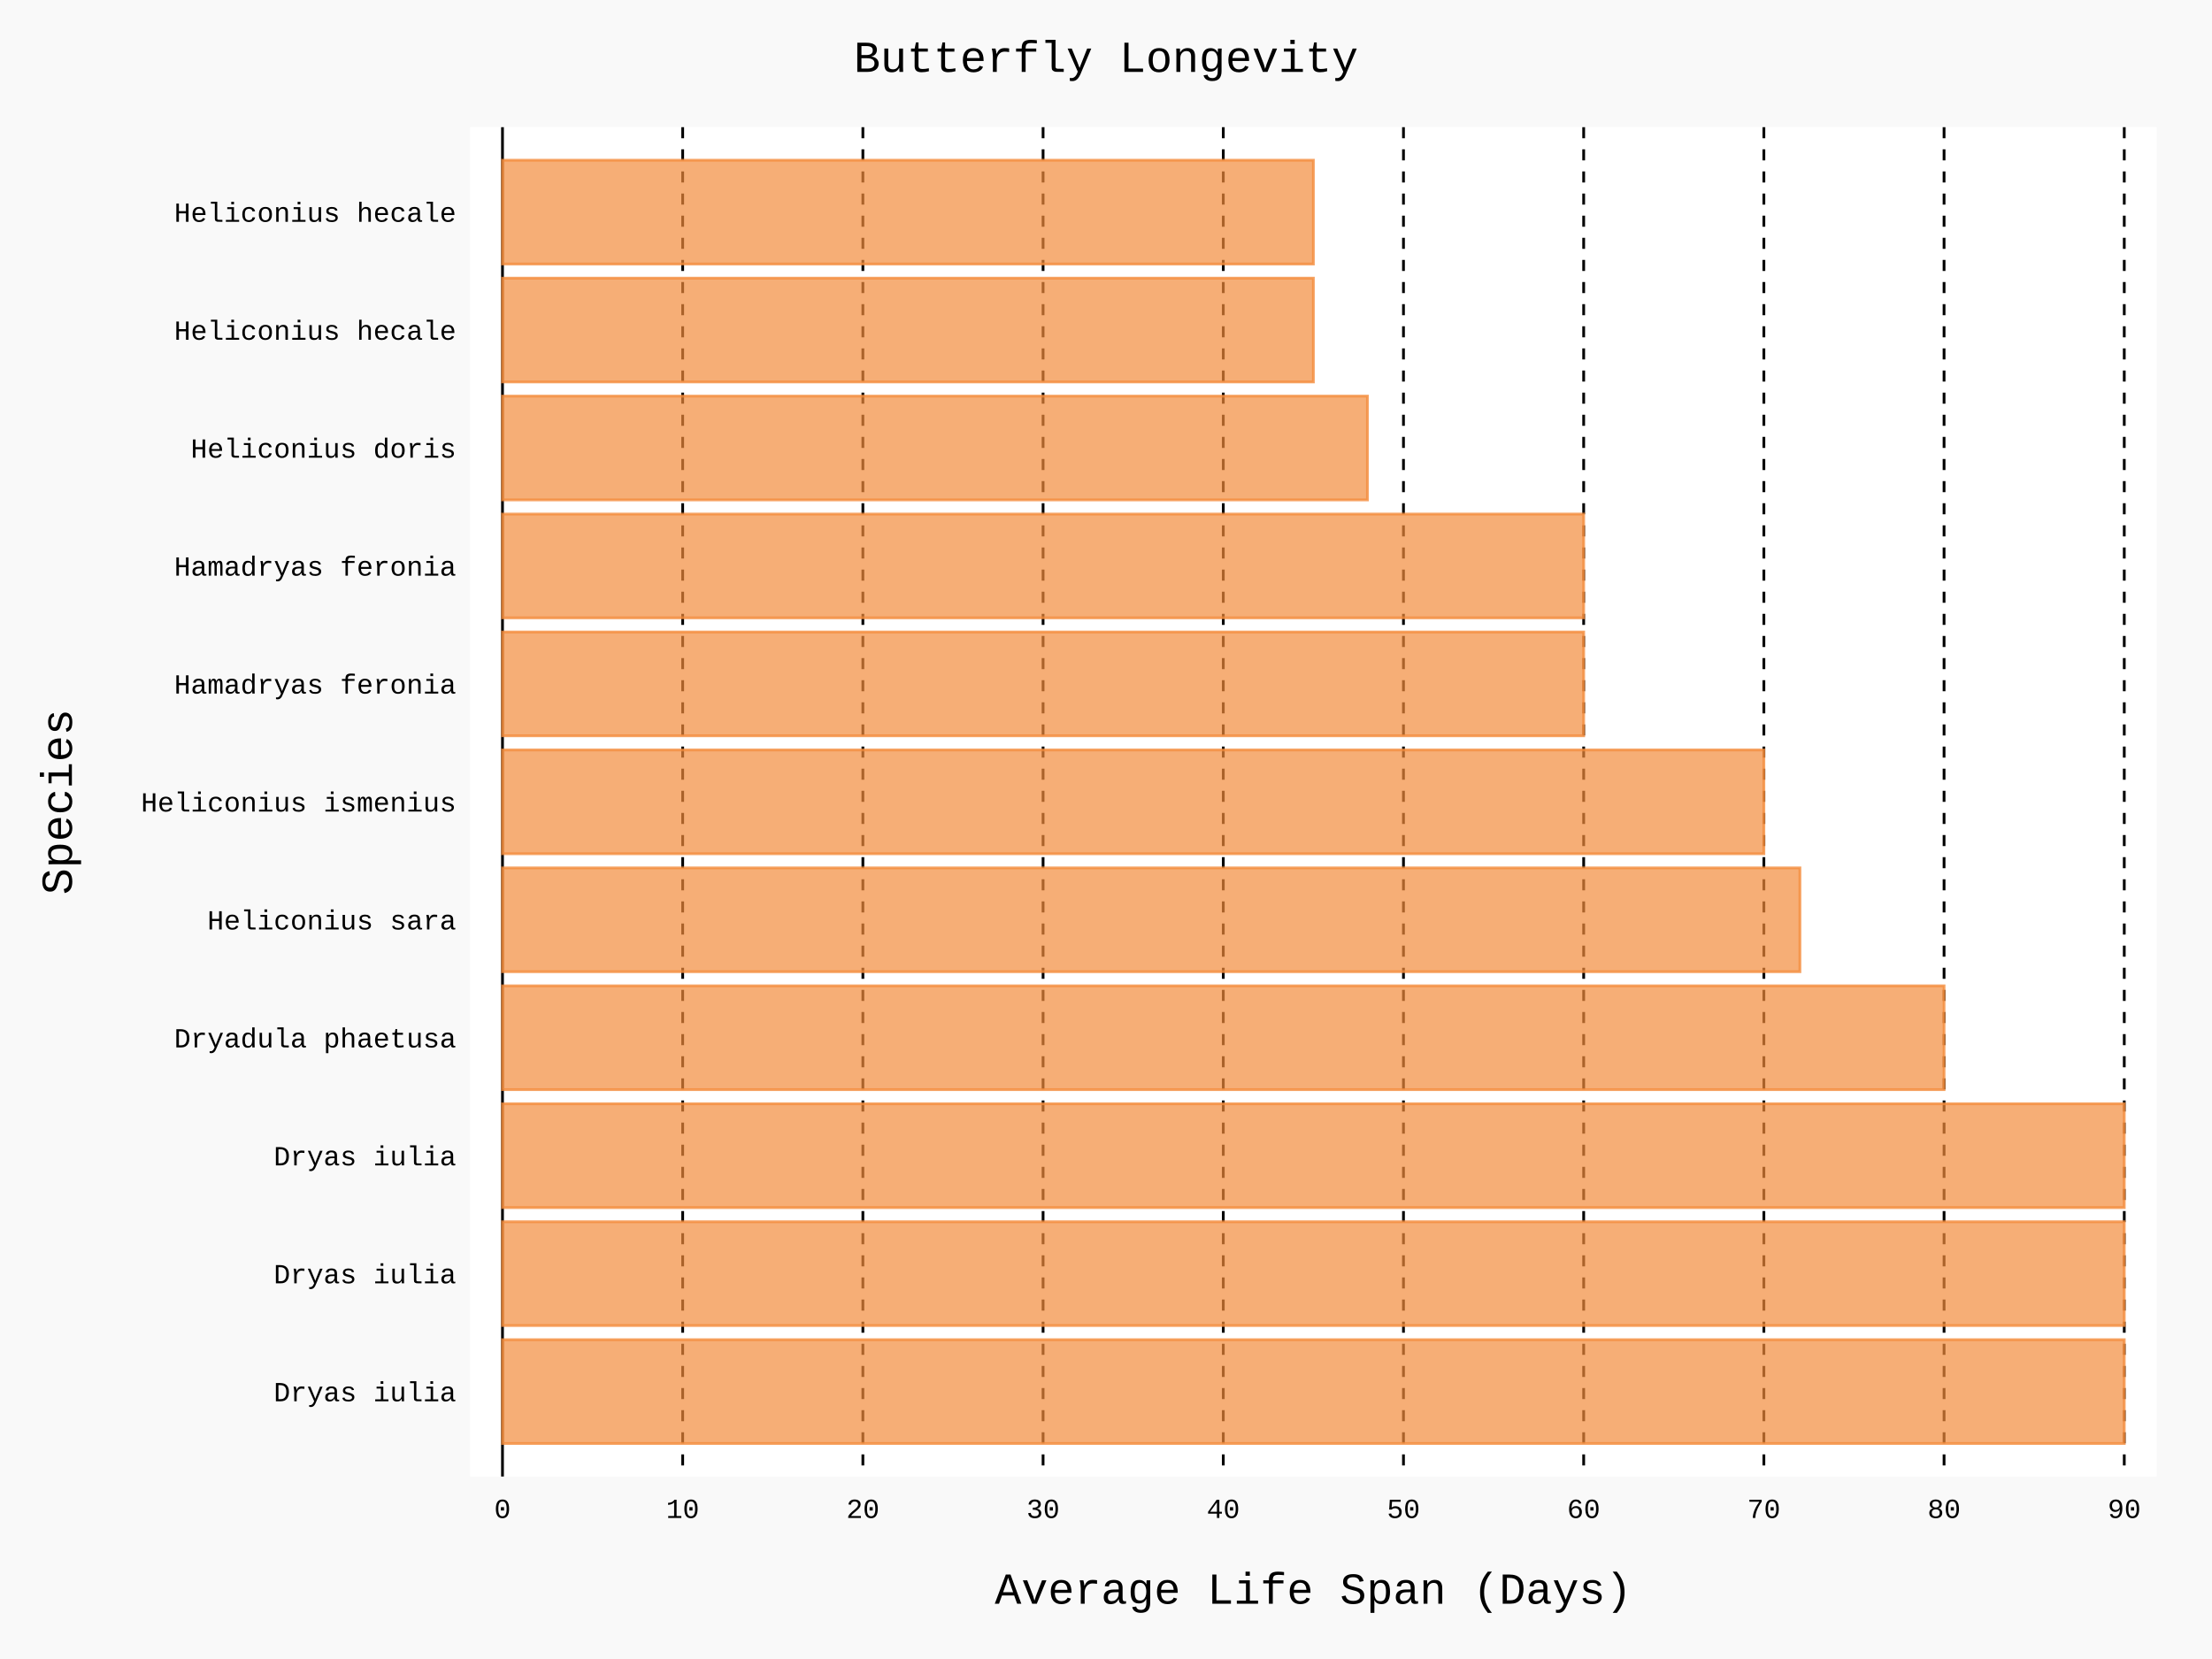
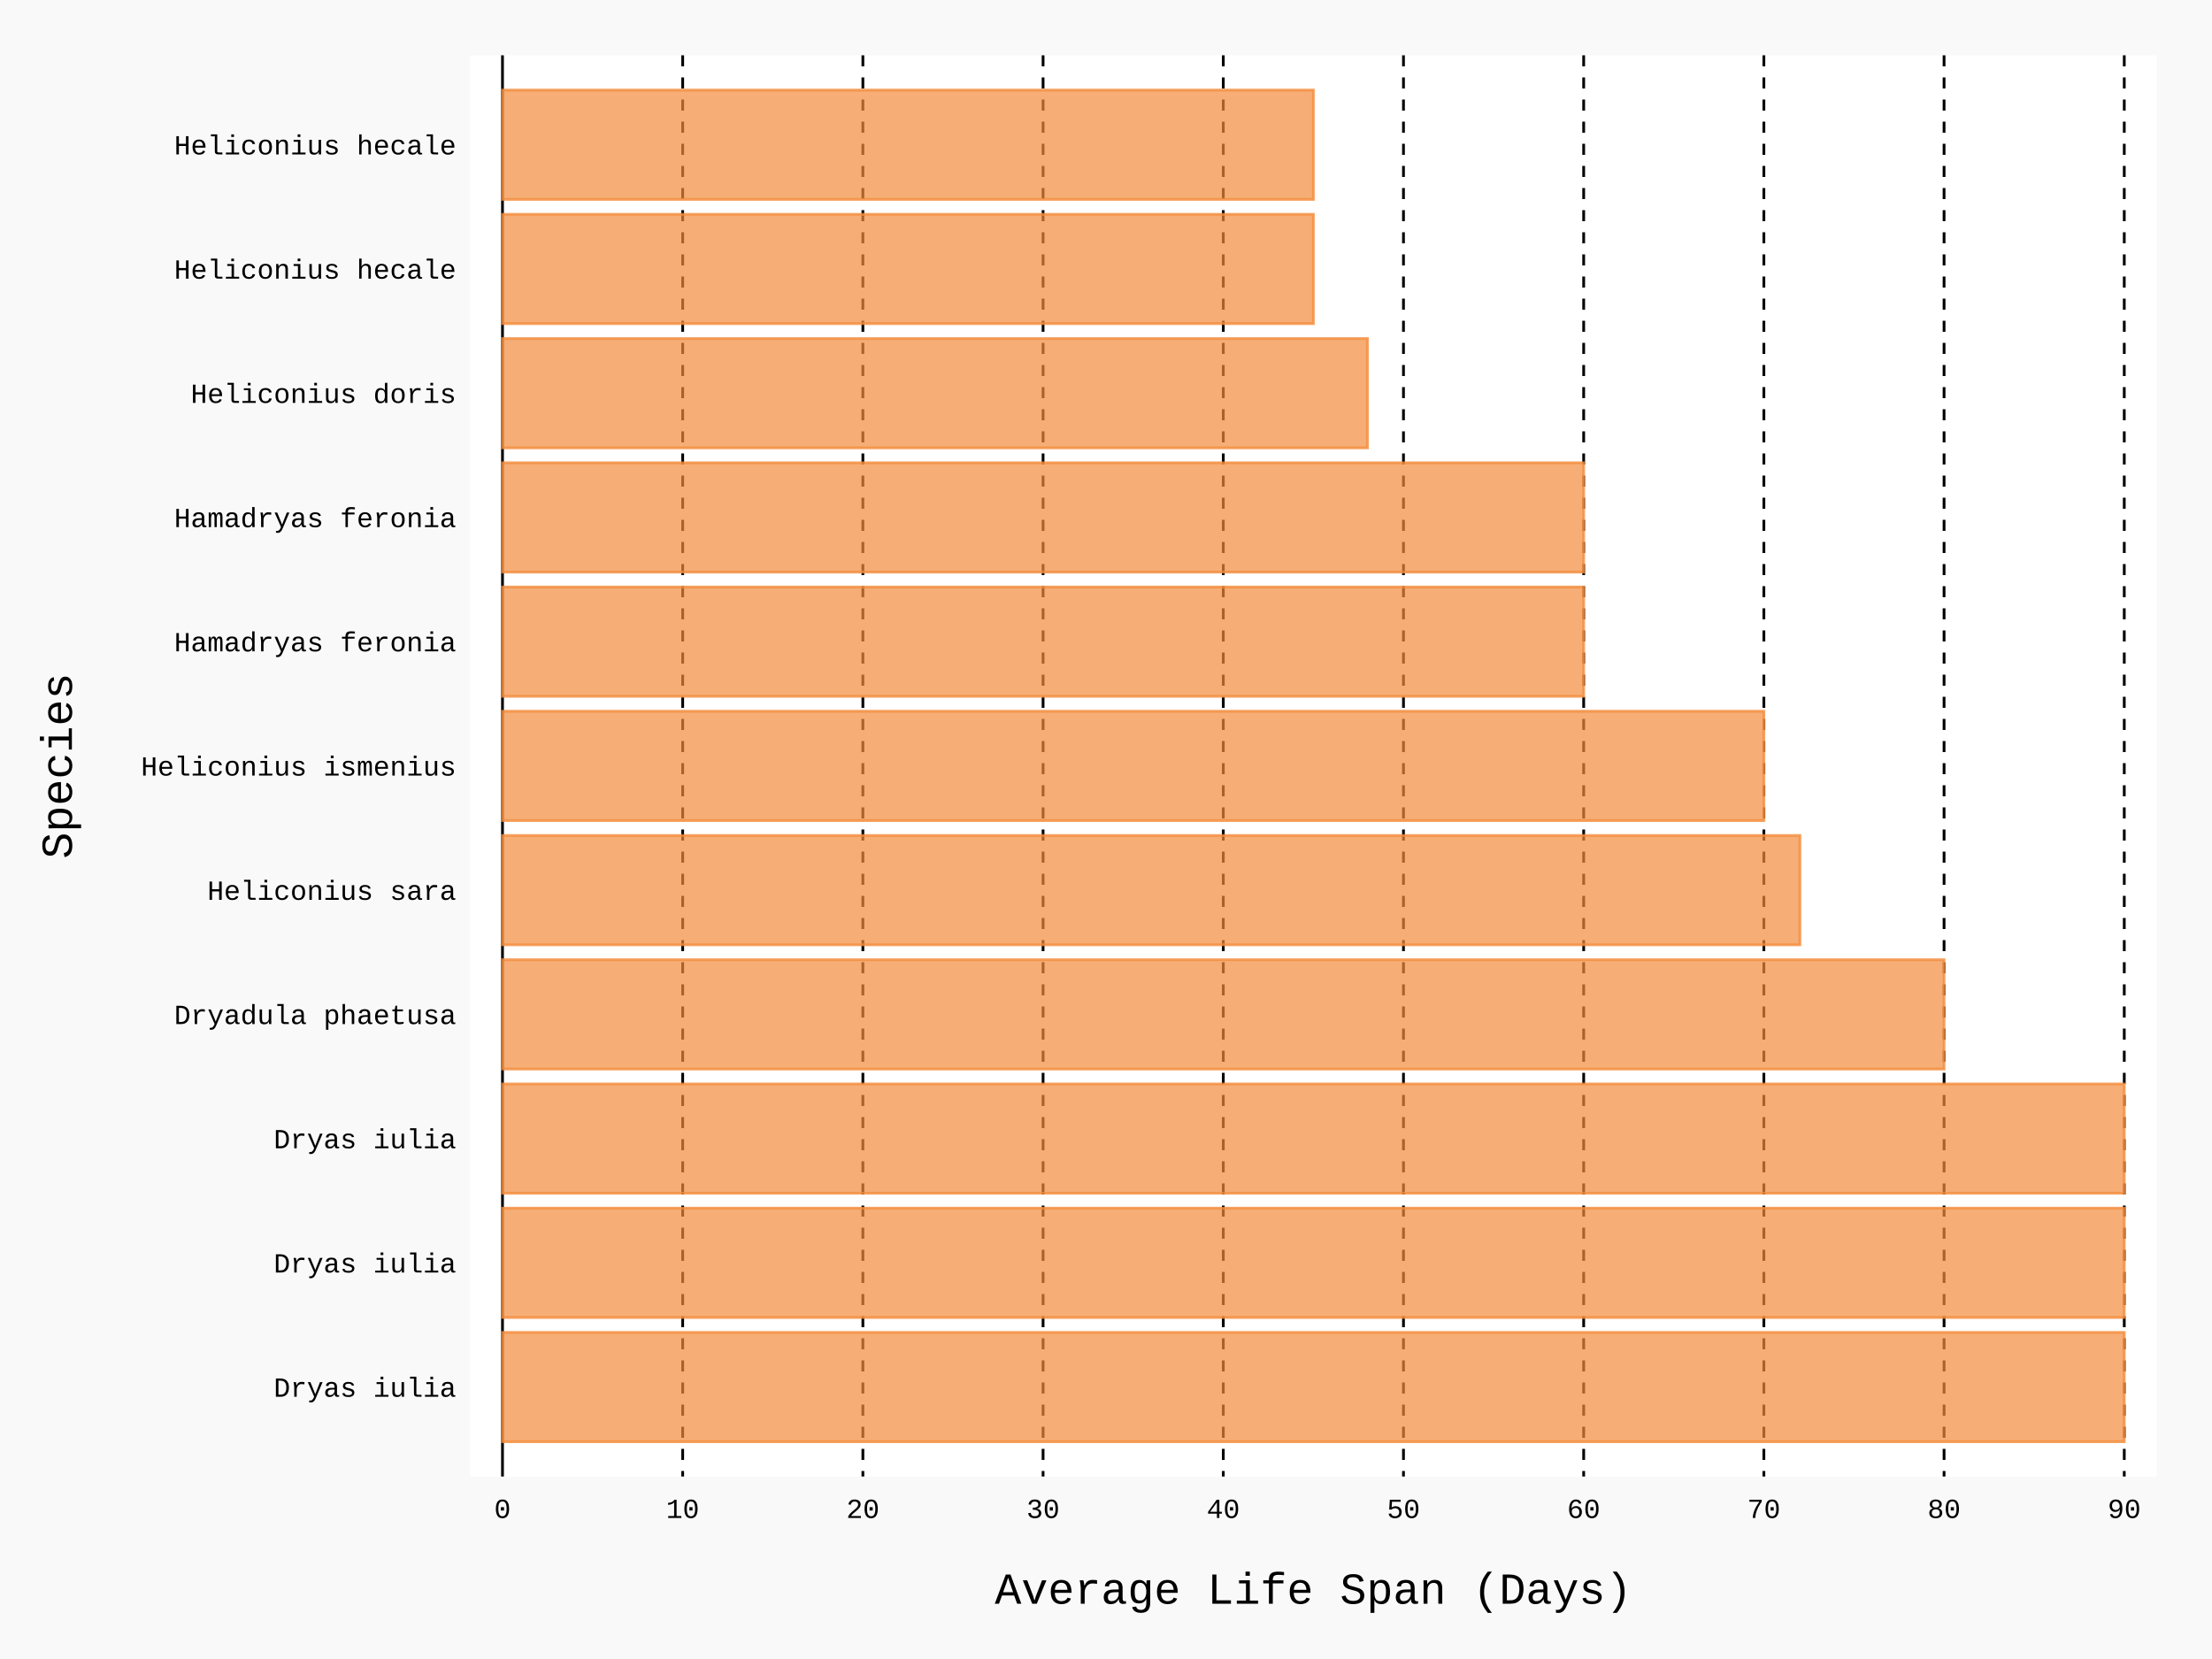
- <svg xmlns="http://www.w3.org/2000/svg" id="chart-f77785ee-2991-4a4d-b419-73450f03cdf5" class="pygal-chart" viewBox="0 0 800 600">
+ <svg xmlns="http://www.w3.org/2000/svg" id="chart-a73a5c95-25e9-4cd2-8790-7ba1981d1da8" class="pygal-chart" viewBox="0 0 800 600">
  <defs>
-     <style type="text/css">#chart-f77785ee-2991-4a4d-b419-73450f03cdf5{-webkit-user-select:none;-webkit-font-smoothing:antialiased;font-family:Consolas,"Liberation Mono",Menlo,Courier,monospace}#chart-f77785ee-2991-4a4d-b419-73450f03cdf5 .title{font-family:Consolas,"Liberation Mono",Menlo,Courier,monospace;font-size:16px}#chart-f77785ee-2991-4a4d-b419-73450f03cdf5 .legends .legend text{font-family:Consolas,"Liberation Mono",Menlo,Courier,monospace;font-size:14px}#chart-f77785ee-2991-4a4d-b419-73450f03cdf5 .axis text{font-family:Consolas,"Liberation Mono",Menlo,Courier,monospace;font-size:10px}#chart-f77785ee-2991-4a4d-b419-73450f03cdf5 .axis text.major{font-family:Consolas,"Liberation Mono",Menlo,Courier,monospace;font-size:10px}#chart-f77785ee-2991-4a4d-b419-73450f03cdf5 .text-overlay text.value{font-family:Consolas,"Liberation Mono",Menlo,Courier,monospace;font-size:16px}#chart-f77785ee-2991-4a4d-b419-73450f03cdf5 .text-overlay text.label{font-family:Consolas,"Liberation Mono",Menlo,Courier,monospace;font-size:10px}#chart-f77785ee-2991-4a4d-b419-73450f03cdf5 .tooltip{font-family:Consolas,"Liberation Mono",Menlo,Courier,monospace;font-size:14px}#chart-f77785ee-2991-4a4d-b419-73450f03cdf5 text.no_data{font-family:Consolas,"Liberation Mono",Menlo,Courier,monospace;font-size:64px}
- #chart-f77785ee-2991-4a4d-b419-73450f03cdf5{background-color:rgba(249,249,249,1)}#chart-f77785ee-2991-4a4d-b419-73450f03cdf5 path,#chart-f77785ee-2991-4a4d-b419-73450f03cdf5 line,#chart-f77785ee-2991-4a4d-b419-73450f03cdf5 rect,#chart-f77785ee-2991-4a4d-b419-73450f03cdf5 circle{-webkit-transition:150ms;-moz-transition:150ms;transition:150ms}#chart-f77785ee-2991-4a4d-b419-73450f03cdf5 .graph &gt; .background{fill:rgba(249,249,249,1)}#chart-f77785ee-2991-4a4d-b419-73450f03cdf5 .plot &gt; .background{fill:rgba(255,255,255,1)}#chart-f77785ee-2991-4a4d-b419-73450f03cdf5 .graph{fill:black}#chart-f77785ee-2991-4a4d-b419-73450f03cdf5 text.no_data{fill:black}#chart-f77785ee-2991-4a4d-b419-73450f03cdf5 .title{fill:black}#chart-f77785ee-2991-4a4d-b419-73450f03cdf5 .legends .legend text{fill:black}#chart-f77785ee-2991-4a4d-b419-73450f03cdf5 .legends .legend:hover text{fill:black}#chart-f77785ee-2991-4a4d-b419-73450f03cdf5 .axis .line{stroke:black}#chart-f77785ee-2991-4a4d-b419-73450f03cdf5 .axis .guide.line{stroke:black}#chart-f77785ee-2991-4a4d-b419-73450f03cdf5 .axis .major.line{stroke:black}#chart-f77785ee-2991-4a4d-b419-73450f03cdf5 .axis text.major{fill:black}#chart-f77785ee-2991-4a4d-b419-73450f03cdf5 .axis.y .guides:hover .guide.line,#chart-f77785ee-2991-4a4d-b419-73450f03cdf5 .line-graph .axis.x .guides:hover .guide.line,#chart-f77785ee-2991-4a4d-b419-73450f03cdf5 .stackedline-graph .axis.x .guides:hover .guide.line,#chart-f77785ee-2991-4a4d-b419-73450f03cdf5 .xy-graph .axis.x .guides:hover .guide.line{stroke:black}#chart-f77785ee-2991-4a4d-b419-73450f03cdf5 .axis .guides:hover text{fill:black}#chart-f77785ee-2991-4a4d-b419-73450f03cdf5 .reactive{fill-opacity:.7;stroke-opacity:.8}#chart-f77785ee-2991-4a4d-b419-73450f03cdf5 .ci{stroke:black}#chart-f77785ee-2991-4a4d-b419-73450f03cdf5 .reactive.active,#chart-f77785ee-2991-4a4d-b419-73450f03cdf5 .active .reactive{fill-opacity:.8;stroke-opacity:.9;stroke-width:4}#chart-f77785ee-2991-4a4d-b419-73450f03cdf5 .ci .reactive.active{stroke-width:1.5}#chart-f77785ee-2991-4a4d-b419-73450f03cdf5 .series text{fill:black}#chart-f77785ee-2991-4a4d-b419-73450f03cdf5 .tooltip rect{fill:rgba(255,255,255,1);stroke:black;-webkit-transition:opacity 150ms;-moz-transition:opacity 150ms;transition:opacity 150ms}#chart-f77785ee-2991-4a4d-b419-73450f03cdf5 .tooltip .label{fill:black}#chart-f77785ee-2991-4a4d-b419-73450f03cdf5 .tooltip .label{fill:black}#chart-f77785ee-2991-4a4d-b419-73450f03cdf5 .tooltip .legend{font-size:.8em;fill:black}#chart-f77785ee-2991-4a4d-b419-73450f03cdf5 .tooltip .x_label{font-size:.6em;fill:black}#chart-f77785ee-2991-4a4d-b419-73450f03cdf5 .tooltip .xlink{font-size:.5em;text-decoration:underline}#chart-f77785ee-2991-4a4d-b419-73450f03cdf5 .tooltip .value{font-size:1.5em}#chart-f77785ee-2991-4a4d-b419-73450f03cdf5 .bound{font-size:.5em}#chart-f77785ee-2991-4a4d-b419-73450f03cdf5 .max-value{font-size:.75em;fill:black}#chart-f77785ee-2991-4a4d-b419-73450f03cdf5 .map-element{fill:rgba(255,255,255,1);stroke:black !important}#chart-f77785ee-2991-4a4d-b419-73450f03cdf5 .map-element .reactive{fill-opacity:inherit;stroke-opacity:inherit}#chart-f77785ee-2991-4a4d-b419-73450f03cdf5 .color-0,#chart-f77785ee-2991-4a4d-b419-73450f03cdf5 .color-0 a:visited{stroke:#F38C3C;fill:#F38C3C}#chart-f77785ee-2991-4a4d-b419-73450f03cdf5 .text-overlay .color-0 text{fill:black}
- #chart-f77785ee-2991-4a4d-b419-73450f03cdf5 text.no_data{text-anchor:middle}#chart-f77785ee-2991-4a4d-b419-73450f03cdf5 .guide.line{fill:none}#chart-f77785ee-2991-4a4d-b419-73450f03cdf5 .centered{text-anchor:middle}#chart-f77785ee-2991-4a4d-b419-73450f03cdf5 .title{text-anchor:middle}#chart-f77785ee-2991-4a4d-b419-73450f03cdf5 .legends .legend text{fill-opacity:1}#chart-f77785ee-2991-4a4d-b419-73450f03cdf5 .axis.x text{text-anchor:middle}#chart-f77785ee-2991-4a4d-b419-73450f03cdf5 .axis.x:not(.web) text[transform]{text-anchor:start}#chart-f77785ee-2991-4a4d-b419-73450f03cdf5 .axis.x:not(.web) text[transform].backwards{text-anchor:end}#chart-f77785ee-2991-4a4d-b419-73450f03cdf5 .axis.y text{text-anchor:end}#chart-f77785ee-2991-4a4d-b419-73450f03cdf5 .axis.y text[transform].backwards{text-anchor:start}#chart-f77785ee-2991-4a4d-b419-73450f03cdf5 .axis.y2 text{text-anchor:start}#chart-f77785ee-2991-4a4d-b419-73450f03cdf5 .axis.y2 text[transform].backwards{text-anchor:end}#chart-f77785ee-2991-4a4d-b419-73450f03cdf5 .axis .guide.line{stroke-dasharray:4,4}#chart-f77785ee-2991-4a4d-b419-73450f03cdf5 .axis .major.guide.line{stroke-dasharray:4,4}#chart-f77785ee-2991-4a4d-b419-73450f03cdf5 .horizontal .axis.y .guide.line,#chart-f77785ee-2991-4a4d-b419-73450f03cdf5 .horizontal .axis.y2 .guide.line,#chart-f77785ee-2991-4a4d-b419-73450f03cdf5 .vertical .axis.x .guide.line{opacity:0}#chart-f77785ee-2991-4a4d-b419-73450f03cdf5 .horizontal .axis.always_show .guide.line,#chart-f77785ee-2991-4a4d-b419-73450f03cdf5 .vertical .axis.always_show .guide.line{opacity:1 !important}#chart-f77785ee-2991-4a4d-b419-73450f03cdf5 .axis.y .guides:hover .guide.line,#chart-f77785ee-2991-4a4d-b419-73450f03cdf5 .axis.y2 .guides:hover .guide.line,#chart-f77785ee-2991-4a4d-b419-73450f03cdf5 .axis.x .guides:hover .guide.line{opacity:1}#chart-f77785ee-2991-4a4d-b419-73450f03cdf5 .axis .guides:hover text{opacity:1}#chart-f77785ee-2991-4a4d-b419-73450f03cdf5 .nofill{fill:none}#chart-f77785ee-2991-4a4d-b419-73450f03cdf5 .subtle-fill{fill-opacity:.2}#chart-f77785ee-2991-4a4d-b419-73450f03cdf5 .dot{stroke-width:1px;fill-opacity:1}#chart-f77785ee-2991-4a4d-b419-73450f03cdf5 .dot.active{stroke-width:5px}#chart-f77785ee-2991-4a4d-b419-73450f03cdf5 .dot.negative{fill:transparent}#chart-f77785ee-2991-4a4d-b419-73450f03cdf5 text,#chart-f77785ee-2991-4a4d-b419-73450f03cdf5 tspan{stroke:none !important}#chart-f77785ee-2991-4a4d-b419-73450f03cdf5 .series text.active{opacity:1}#chart-f77785ee-2991-4a4d-b419-73450f03cdf5 .tooltip rect{fill-opacity:.95;stroke-width:.5}#chart-f77785ee-2991-4a4d-b419-73450f03cdf5 .tooltip text{fill-opacity:1}#chart-f77785ee-2991-4a4d-b419-73450f03cdf5 .showable{visibility:hidden}#chart-f77785ee-2991-4a4d-b419-73450f03cdf5 .showable.shown{visibility:visible}#chart-f77785ee-2991-4a4d-b419-73450f03cdf5 .gauge-background{fill:rgba(229,229,229,1);stroke:none}#chart-f77785ee-2991-4a4d-b419-73450f03cdf5 .bg-lines{stroke:rgba(249,249,249,1);stroke-width:2px}</style>
+     <style type="text/css">#chart-a73a5c95-25e9-4cd2-8790-7ba1981d1da8{-webkit-user-select:none;-webkit-font-smoothing:antialiased;font-family:Consolas,"Liberation Mono",Menlo,Courier,monospace}#chart-a73a5c95-25e9-4cd2-8790-7ba1981d1da8 .title{font-family:Consolas,"Liberation Mono",Menlo,Courier,monospace;font-size:16px}#chart-a73a5c95-25e9-4cd2-8790-7ba1981d1da8 .legends .legend text{font-family:Consolas,"Liberation Mono",Menlo,Courier,monospace;font-size:14px}#chart-a73a5c95-25e9-4cd2-8790-7ba1981d1da8 .axis text{font-family:Consolas,"Liberation Mono",Menlo,Courier,monospace;font-size:10px}#chart-a73a5c95-25e9-4cd2-8790-7ba1981d1da8 .axis text.major{font-family:Consolas,"Liberation Mono",Menlo,Courier,monospace;font-size:10px}#chart-a73a5c95-25e9-4cd2-8790-7ba1981d1da8 .text-overlay text.value{font-family:Consolas,"Liberation Mono",Menlo,Courier,monospace;font-size:16px}#chart-a73a5c95-25e9-4cd2-8790-7ba1981d1da8 .text-overlay text.label{font-family:Consolas,"Liberation Mono",Menlo,Courier,monospace;font-size:10px}#chart-a73a5c95-25e9-4cd2-8790-7ba1981d1da8 .tooltip{font-family:Consolas,"Liberation Mono",Menlo,Courier,monospace;font-size:14px}#chart-a73a5c95-25e9-4cd2-8790-7ba1981d1da8 text.no_data{font-family:Consolas,"Liberation Mono",Menlo,Courier,monospace;font-size:64px}
+ #chart-a73a5c95-25e9-4cd2-8790-7ba1981d1da8{background-color:rgba(249,249,249,1)}#chart-a73a5c95-25e9-4cd2-8790-7ba1981d1da8 path,#chart-a73a5c95-25e9-4cd2-8790-7ba1981d1da8 line,#chart-a73a5c95-25e9-4cd2-8790-7ba1981d1da8 rect,#chart-a73a5c95-25e9-4cd2-8790-7ba1981d1da8 circle{-webkit-transition:150ms;-moz-transition:150ms;transition:150ms}#chart-a73a5c95-25e9-4cd2-8790-7ba1981d1da8 .graph &gt; .background{fill:rgba(249,249,249,1)}#chart-a73a5c95-25e9-4cd2-8790-7ba1981d1da8 .plot &gt; .background{fill:rgba(255,255,255,1)}#chart-a73a5c95-25e9-4cd2-8790-7ba1981d1da8 .graph{fill:black}#chart-a73a5c95-25e9-4cd2-8790-7ba1981d1da8 text.no_data{fill:black}#chart-a73a5c95-25e9-4cd2-8790-7ba1981d1da8 .title{fill:black}#chart-a73a5c95-25e9-4cd2-8790-7ba1981d1da8 .legends .legend text{fill:black}#chart-a73a5c95-25e9-4cd2-8790-7ba1981d1da8 .legends .legend:hover text{fill:black}#chart-a73a5c95-25e9-4cd2-8790-7ba1981d1da8 .axis .line{stroke:black}#chart-a73a5c95-25e9-4cd2-8790-7ba1981d1da8 .axis .guide.line{stroke:black}#chart-a73a5c95-25e9-4cd2-8790-7ba1981d1da8 .axis .major.line{stroke:black}#chart-a73a5c95-25e9-4cd2-8790-7ba1981d1da8 .axis text.major{fill:black}#chart-a73a5c95-25e9-4cd2-8790-7ba1981d1da8 .axis.y .guides:hover .guide.line,#chart-a73a5c95-25e9-4cd2-8790-7ba1981d1da8 .line-graph .axis.x .guides:hover .guide.line,#chart-a73a5c95-25e9-4cd2-8790-7ba1981d1da8 .stackedline-graph .axis.x .guides:hover .guide.line,#chart-a73a5c95-25e9-4cd2-8790-7ba1981d1da8 .xy-graph .axis.x .guides:hover .guide.line{stroke:black}#chart-a73a5c95-25e9-4cd2-8790-7ba1981d1da8 .axis .guides:hover text{fill:black}#chart-a73a5c95-25e9-4cd2-8790-7ba1981d1da8 .reactive{fill-opacity:.7;stroke-opacity:.8}#chart-a73a5c95-25e9-4cd2-8790-7ba1981d1da8 .ci{stroke:black}#chart-a73a5c95-25e9-4cd2-8790-7ba1981d1da8 .reactive.active,#chart-a73a5c95-25e9-4cd2-8790-7ba1981d1da8 .active .reactive{fill-opacity:.8;stroke-opacity:.9;stroke-width:4}#chart-a73a5c95-25e9-4cd2-8790-7ba1981d1da8 .ci .reactive.active{stroke-width:1.5}#chart-a73a5c95-25e9-4cd2-8790-7ba1981d1da8 .series text{fill:black}#chart-a73a5c95-25e9-4cd2-8790-7ba1981d1da8 .tooltip rect{fill:rgba(255,255,255,1);stroke:black;-webkit-transition:opacity 150ms;-moz-transition:opacity 150ms;transition:opacity 150ms}#chart-a73a5c95-25e9-4cd2-8790-7ba1981d1da8 .tooltip .label{fill:black}#chart-a73a5c95-25e9-4cd2-8790-7ba1981d1da8 .tooltip .label{fill:black}#chart-a73a5c95-25e9-4cd2-8790-7ba1981d1da8 .tooltip .legend{font-size:.8em;fill:black}#chart-a73a5c95-25e9-4cd2-8790-7ba1981d1da8 .tooltip .x_label{font-size:.6em;fill:black}#chart-a73a5c95-25e9-4cd2-8790-7ba1981d1da8 .tooltip .xlink{font-size:.5em;text-decoration:underline}#chart-a73a5c95-25e9-4cd2-8790-7ba1981d1da8 .tooltip .value{font-size:1.5em}#chart-a73a5c95-25e9-4cd2-8790-7ba1981d1da8 .bound{font-size:.5em}#chart-a73a5c95-25e9-4cd2-8790-7ba1981d1da8 .max-value{font-size:.75em;fill:black}#chart-a73a5c95-25e9-4cd2-8790-7ba1981d1da8 .map-element{fill:rgba(255,255,255,1);stroke:black !important}#chart-a73a5c95-25e9-4cd2-8790-7ba1981d1da8 .map-element .reactive{fill-opacity:inherit;stroke-opacity:inherit}#chart-a73a5c95-25e9-4cd2-8790-7ba1981d1da8 .color-0,#chart-a73a5c95-25e9-4cd2-8790-7ba1981d1da8 .color-0 a:visited{stroke:#F38C3C;fill:#F38C3C}#chart-a73a5c95-25e9-4cd2-8790-7ba1981d1da8 .text-overlay .color-0 text{fill:black}
+ #chart-a73a5c95-25e9-4cd2-8790-7ba1981d1da8 text.no_data{text-anchor:middle}#chart-a73a5c95-25e9-4cd2-8790-7ba1981d1da8 .guide.line{fill:none}#chart-a73a5c95-25e9-4cd2-8790-7ba1981d1da8 .centered{text-anchor:middle}#chart-a73a5c95-25e9-4cd2-8790-7ba1981d1da8 .title{text-anchor:middle}#chart-a73a5c95-25e9-4cd2-8790-7ba1981d1da8 .legends .legend text{fill-opacity:1}#chart-a73a5c95-25e9-4cd2-8790-7ba1981d1da8 .axis.x text{text-anchor:middle}#chart-a73a5c95-25e9-4cd2-8790-7ba1981d1da8 .axis.x:not(.web) text[transform]{text-anchor:start}#chart-a73a5c95-25e9-4cd2-8790-7ba1981d1da8 .axis.x:not(.web) text[transform].backwards{text-anchor:end}#chart-a73a5c95-25e9-4cd2-8790-7ba1981d1da8 .axis.y text{text-anchor:end}#chart-a73a5c95-25e9-4cd2-8790-7ba1981d1da8 .axis.y text[transform].backwards{text-anchor:start}#chart-a73a5c95-25e9-4cd2-8790-7ba1981d1da8 .axis.y2 text{text-anchor:start}#chart-a73a5c95-25e9-4cd2-8790-7ba1981d1da8 .axis.y2 text[transform].backwards{text-anchor:end}#chart-a73a5c95-25e9-4cd2-8790-7ba1981d1da8 .axis .guide.line{stroke-dasharray:4,4}#chart-a73a5c95-25e9-4cd2-8790-7ba1981d1da8 .axis .major.guide.line{stroke-dasharray:4,4}#chart-a73a5c95-25e9-4cd2-8790-7ba1981d1da8 .horizontal .axis.y .guide.line,#chart-a73a5c95-25e9-4cd2-8790-7ba1981d1da8 .horizontal .axis.y2 .guide.line,#chart-a73a5c95-25e9-4cd2-8790-7ba1981d1da8 .vertical .axis.x .guide.line{opacity:0}#chart-a73a5c95-25e9-4cd2-8790-7ba1981d1da8 .horizontal .axis.always_show .guide.line,#chart-a73a5c95-25e9-4cd2-8790-7ba1981d1da8 .vertical .axis.always_show .guide.line{opacity:1 !important}#chart-a73a5c95-25e9-4cd2-8790-7ba1981d1da8 .axis.y .guides:hover .guide.line,#chart-a73a5c95-25e9-4cd2-8790-7ba1981d1da8 .axis.y2 .guides:hover .guide.line,#chart-a73a5c95-25e9-4cd2-8790-7ba1981d1da8 .axis.x .guides:hover .guide.line{opacity:1}#chart-a73a5c95-25e9-4cd2-8790-7ba1981d1da8 .axis .guides:hover text{opacity:1}#chart-a73a5c95-25e9-4cd2-8790-7ba1981d1da8 .nofill{fill:none}#chart-a73a5c95-25e9-4cd2-8790-7ba1981d1da8 .subtle-fill{fill-opacity:.2}#chart-a73a5c95-25e9-4cd2-8790-7ba1981d1da8 .dot{stroke-width:1px;fill-opacity:1}#chart-a73a5c95-25e9-4cd2-8790-7ba1981d1da8 .dot.active{stroke-width:5px}#chart-a73a5c95-25e9-4cd2-8790-7ba1981d1da8 .dot.negative{fill:transparent}#chart-a73a5c95-25e9-4cd2-8790-7ba1981d1da8 text,#chart-a73a5c95-25e9-4cd2-8790-7ba1981d1da8 tspan{stroke:none !important}#chart-a73a5c95-25e9-4cd2-8790-7ba1981d1da8 .series text.active{opacity:1}#chart-a73a5c95-25e9-4cd2-8790-7ba1981d1da8 .tooltip rect{fill-opacity:.95;stroke-width:.5}#chart-a73a5c95-25e9-4cd2-8790-7ba1981d1da8 .tooltip text{fill-opacity:1}#chart-a73a5c95-25e9-4cd2-8790-7ba1981d1da8 .showable{visibility:hidden}#chart-a73a5c95-25e9-4cd2-8790-7ba1981d1da8 .showable.shown{visibility:visible}#chart-a73a5c95-25e9-4cd2-8790-7ba1981d1da8 .gauge-background{fill:rgba(229,229,229,1);stroke:none}#chart-a73a5c95-25e9-4cd2-8790-7ba1981d1da8 .bg-lines{stroke:rgba(249,249,249,1);stroke-width:2px}</style>
  </defs>
  <g class="graph horizontalstackedbar-graph horizontal">
    <rect x="0" y="0" width="800" height="600" class="background" />
-     <g transform="translate(170, 46)" class="plot">
-       <rect x="0" y="0" width="610.0" height="488" class="background" />
+     <g transform="translate(170, 20)" class="plot">
+       <rect x="0" y="0" width="610.0" height="514" class="background" />
      <g class="axis y">
        <g class="guides">
-           <text x="-5" y="460.787" class="">Dryas iulia</text>
+           <text x="-5" y="485.15" class="">Dryas iulia</text>
        </g>
        <g class="guides">
-           <text x="-5" y="418.129" class="">Dryas iulia</text>
+           <text x="-5" y="440.22" class="">Dryas iulia</text>
        </g>
        <g class="guides">
-           <text x="-5" y="375.472" class="">Dryas iulia</text>
+           <text x="-5" y="395.29" class="">Dryas iulia</text>
        </g>
        <g class="guides">
-           <text x="-5" y="332.815" class="">Dryadula phaetusa</text>
+           <text x="-5" y="350.36" class="">Dryadula phaetusa</text>
        </g>
        <g class="guides">
-           <text x="-5" y="290.157" class="">Heliconius sara</text>
+           <text x="-5" y="305.43" class="">Heliconius sara</text>
        </g>
        <g class="guides">
-           <text x="-5" y="247.5" class="">Heliconius ismenius</text>
+           <text x="-5" y="260.5" class="">Heliconius ismenius</text>
        </g>
        <g class="guides">
-           <text x="-5" y="204.843" class="">Hamadryas feronia</text>
+           <text x="-5" y="215.57" class="">Hamadryas feronia</text>
        </g>
        <g class="guides">
-           <text x="-5" y="162.185" class="">Hamadryas feronia</text>
+           <text x="-5" y="170.64" class="">Hamadryas feronia</text>
        </g>
        <g class="guides">
-           <text x="-5" y="119.528" class="">Heliconius doris</text>
+           <text x="-5" y="125.71" class="">Heliconius doris</text>
        </g>
        <g class="guides">
-           <text x="-5" y="76.871" class="">Heliconius hecale</text>
+           <text x="-5" y="80.78" class="">Heliconius hecale</text>
        </g>
        <g class="guides">
-           <text x="-5" y="34.213" class="">Heliconius hecale</text>
+           <text x="-5" y="35.85" class="">Heliconius hecale</text>
        </g>
      </g>
      <g class="axis x always_show">
        <g class="guides">
-           <path d="M11.731 0 v488" class="axis major line" />
-           <text x="11.731" y="503.0" class="major">0</text>
+           <path d="M11.731 0 v514" class="axis major line" />
+           <text x="11.731" y="529.0" class="major">0</text>
        </g>
        <g class="guides">
-           <path d="M76.902 0 v488" class="guide line" />
-           <text x="76.902" y="503.0" class="">10</text>
+           <path d="M76.902 0 v514" class="guide line" />
+           <text x="76.902" y="529.0" class="">10</text>
        </g>
        <g class="guides">
-           <path d="M142.073 0 v488" class="guide line" />
-           <text x="142.073" y="503.0" class="">20</text>
+           <path d="M142.073 0 v514" class="guide line" />
+           <text x="142.073" y="529.0" class="">20</text>
        </g>
        <g class="guides">
-           <path d="M207.244 0 v488" class="guide line" />
-           <text x="207.244" y="503.0" class="">30</text>
+           <path d="M207.244 0 v514" class="guide line" />
+           <text x="207.244" y="529.0" class="">30</text>
        </g>
        <g class="guides">
-           <path d="M272.415 0 v488" class="guide line" />
-           <text x="272.415" y="503.0" class="">40</text>
+           <path d="M272.415 0 v514" class="guide line" />
+           <text x="272.415" y="529.0" class="">40</text>
        </g>
        <g class="guides">
-           <path d="M337.585 0 v488" class="major guide line" />
-           <text x="337.585" y="503.0" class="major">50</text>
+           <path d="M337.585 0 v514" class="major guide line" />
+           <text x="337.585" y="529.0" class="major">50</text>
        </g>
        <g class="guides">
-           <path d="M402.756 0 v488" class="guide line" />
-           <text x="402.756" y="503.0" class="">60</text>
+           <path d="M402.756 0 v514" class="guide line" />
+           <text x="402.756" y="529.0" class="">60</text>
        </g>
        <g class="guides">
-           <path d="M467.927 0 v488" class="guide line" />
-           <text x="467.927" y="503.0" class="">70</text>
+           <path d="M467.927 0 v514" class="guide line" />
+           <text x="467.927" y="529.0" class="">70</text>
        </g>
        <g class="guides">
-           <path d="M533.098 0 v488" class="guide line" />
-           <text x="533.098" y="503.0" class="">80</text>
+           <path d="M533.098 0 v514" class="guide line" />
+           <text x="533.098" y="529.0" class="">80</text>
        </g>
        <g class="guides">
-           <path d="M598.269 0 v488" class="guide line" />
-           <text x="598.269" y="503.0" class="">90</text>
+           <path d="M598.269 0 v514" class="guide line" />
+           <text x="598.269" y="529.0" class="">90</text>
        </g>
      </g>
      <g class="series serie-0 color-0">
        <g class="bars">
          <g class="bar">
-             <rect x="11.731" y="438.517" rx="0" ry="0" width="586.538" height="37.538" class="rect reactive tooltip-trigger" />
+             <rect x="11.731" y="461.881" rx="0" ry="0" width="586.538" height="39.538" class="rect reactive tooltip-trigger" />
          </g>
          <g class="bar">
-             <rect x="11.731" y="395.86" rx="0" ry="0" width="586.538" height="37.538" class="rect reactive tooltip-trigger" />
+             <rect x="11.731" y="416.951" rx="0" ry="0" width="586.538" height="39.538" class="rect reactive tooltip-trigger" />
          </g>
          <g class="bar">
-             <rect x="11.731" y="353.203" rx="0" ry="0" width="586.538" height="37.538" class="rect reactive tooltip-trigger" />
+             <rect x="11.731" y="372.021" rx="0" ry="0" width="586.538" height="39.538" class="rect reactive tooltip-trigger" />
          </g>
          <g class="bar">
-             <rect x="11.731" y="310.545" rx="0" ry="0" width="521.368" height="37.538" class="rect reactive tooltip-trigger" />
+             <rect x="11.731" y="327.091" rx="0" ry="0" width="521.368" height="39.538" class="rect reactive tooltip-trigger" />
          </g>
          <g class="bar">
-             <rect x="11.731" y="267.888" rx="0" ry="0" width="469.231" height="37.538" class="rect reactive tooltip-trigger" />
+             <rect x="11.731" y="282.161" rx="0" ry="0" width="469.231" height="39.538" class="rect reactive tooltip-trigger" />
          </g>
          <g class="bar">
-             <rect x="11.731" y="225.231" rx="0" ry="0" width="456.197" height="37.538" class="rect reactive tooltip-trigger" />
+             <rect x="11.731" y="237.231" rx="0" ry="0" width="456.197" height="39.538" class="rect reactive tooltip-trigger" />
          </g>
          <g class="bar">
-             <rect x="11.731" y="182.573" rx="0" ry="0" width="391.026" height="37.538" class="rect reactive tooltip-trigger" />
+             <rect x="11.731" y="192.301" rx="0" ry="0" width="391.026" height="39.538" class="rect reactive tooltip-trigger" />
          </g>
          <g class="bar">
-             <rect x="11.731" y="139.916" rx="0" ry="0" width="391.026" height="37.538" class="rect reactive tooltip-trigger" />
+             <rect x="11.731" y="147.371" rx="0" ry="0" width="391.026" height="39.538" class="rect reactive tooltip-trigger" />
          </g>
          <g class="bar">
-             <rect x="11.731" y="97.259" rx="0" ry="0" width="312.821" height="37.538" class="rect reactive tooltip-trigger" />
+             <rect x="11.731" y="102.441" rx="0" ry="0" width="312.821" height="39.538" class="rect reactive tooltip-trigger" />
          </g>
          <g class="bar">
-             <rect x="11.731" y="54.601" rx="0" ry="0" width="293.269" height="37.538" class="rect reactive tooltip-trigger" />
+             <rect x="11.731" y="57.51" rx="0" ry="0" width="293.269" height="39.538" class="rect reactive tooltip-trigger" />
          </g>
          <g class="bar">
-             <rect x="11.731" y="11.944" rx="0" ry="0" width="293.269" height="37.538" class="rect reactive tooltip-trigger" />
+             <rect x="11.731" y="12.58" rx="0" ry="0" width="293.269" height="39.538" class="rect reactive tooltip-trigger" />
          </g>
        </g>
      </g>
    </g>
    <g class="titles">
-       <text x="400.0" y="26" class="title plot_title">Butterfly Longevity</text>
      <text x="475.0" y="580" class="title">Average Life Span (Days)</text>
-       <text x="0" y="316.0" class="title" transform="rotate(-90 0 290)">Species</text>
+       <text x="0" y="303.0" class="title" transform="rotate(-90 0 277)">Species</text>
    </g>
-     <g transform="translate(170, 46)" class="plot overlay">
+     <g transform="translate(170, 20)" class="plot overlay">
      <g class="series serie-0 color-0" />
    </g>
-     <g transform="translate(170, 46)" class="plot text-overlay">
+     <g transform="translate(170, 20)" class="plot text-overlay">
      <g class="series serie-0 color-0" />
    </g>
-     <g transform="translate(170, 46)" class="plot tooltip-overlay">
+     <g transform="translate(170, 20)" class="plot tooltip-overlay">
      <g transform="translate(0 0)" style="opacity: 0" class="tooltip">
        <rect rx="0" ry="0" width="0" height="0" class="tooltip-box" />
        <g class="text" />
      </g>
    </g>
  </g>
</svg>
